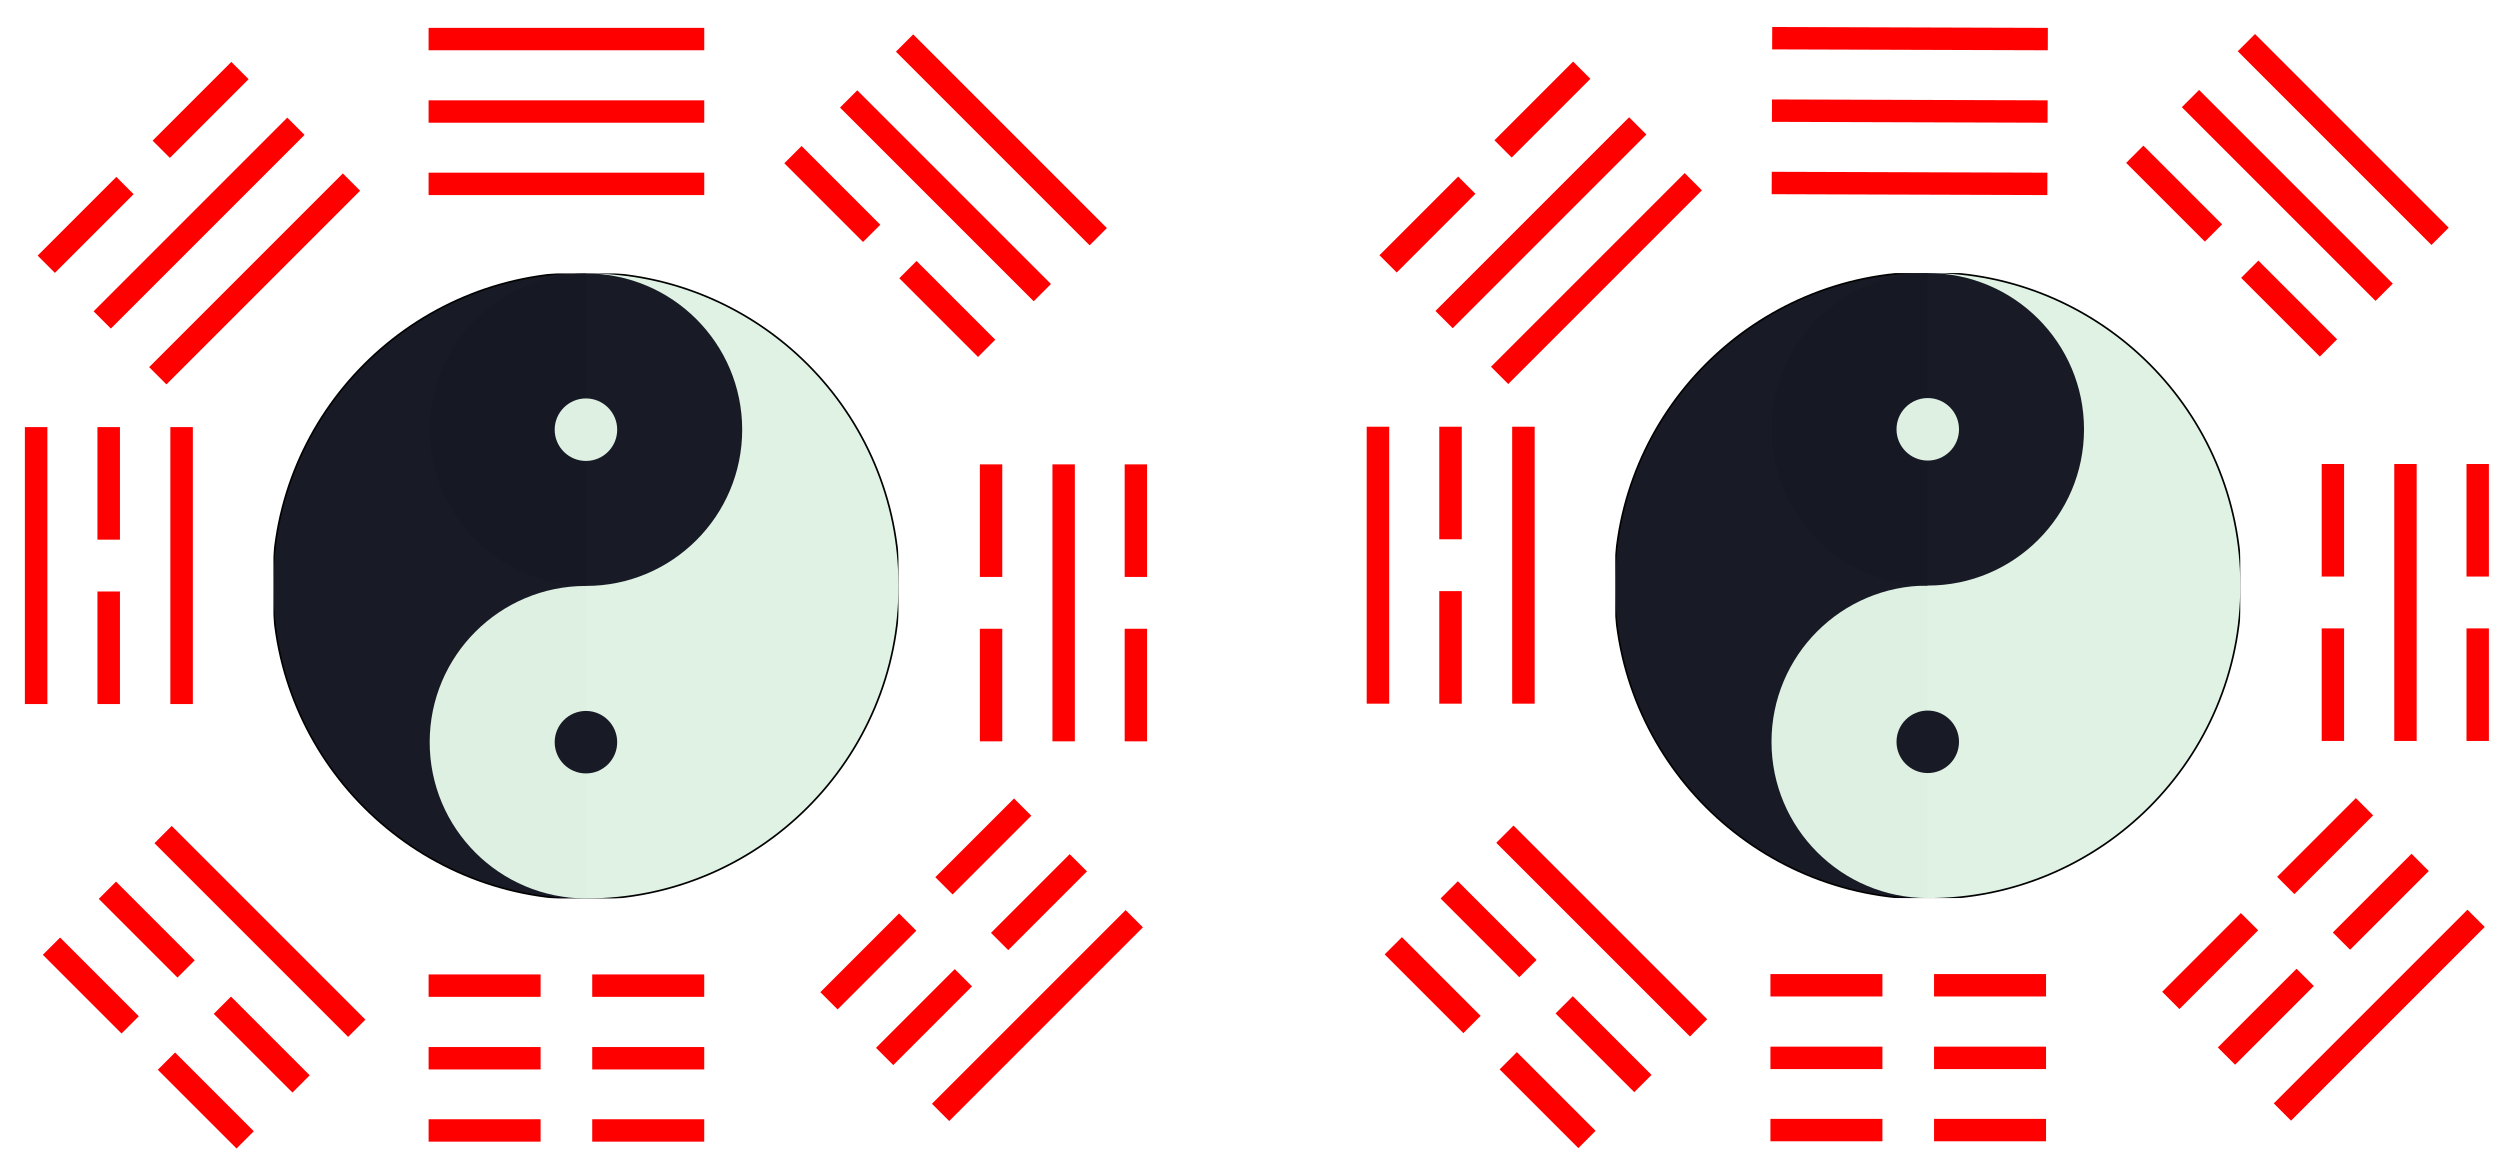
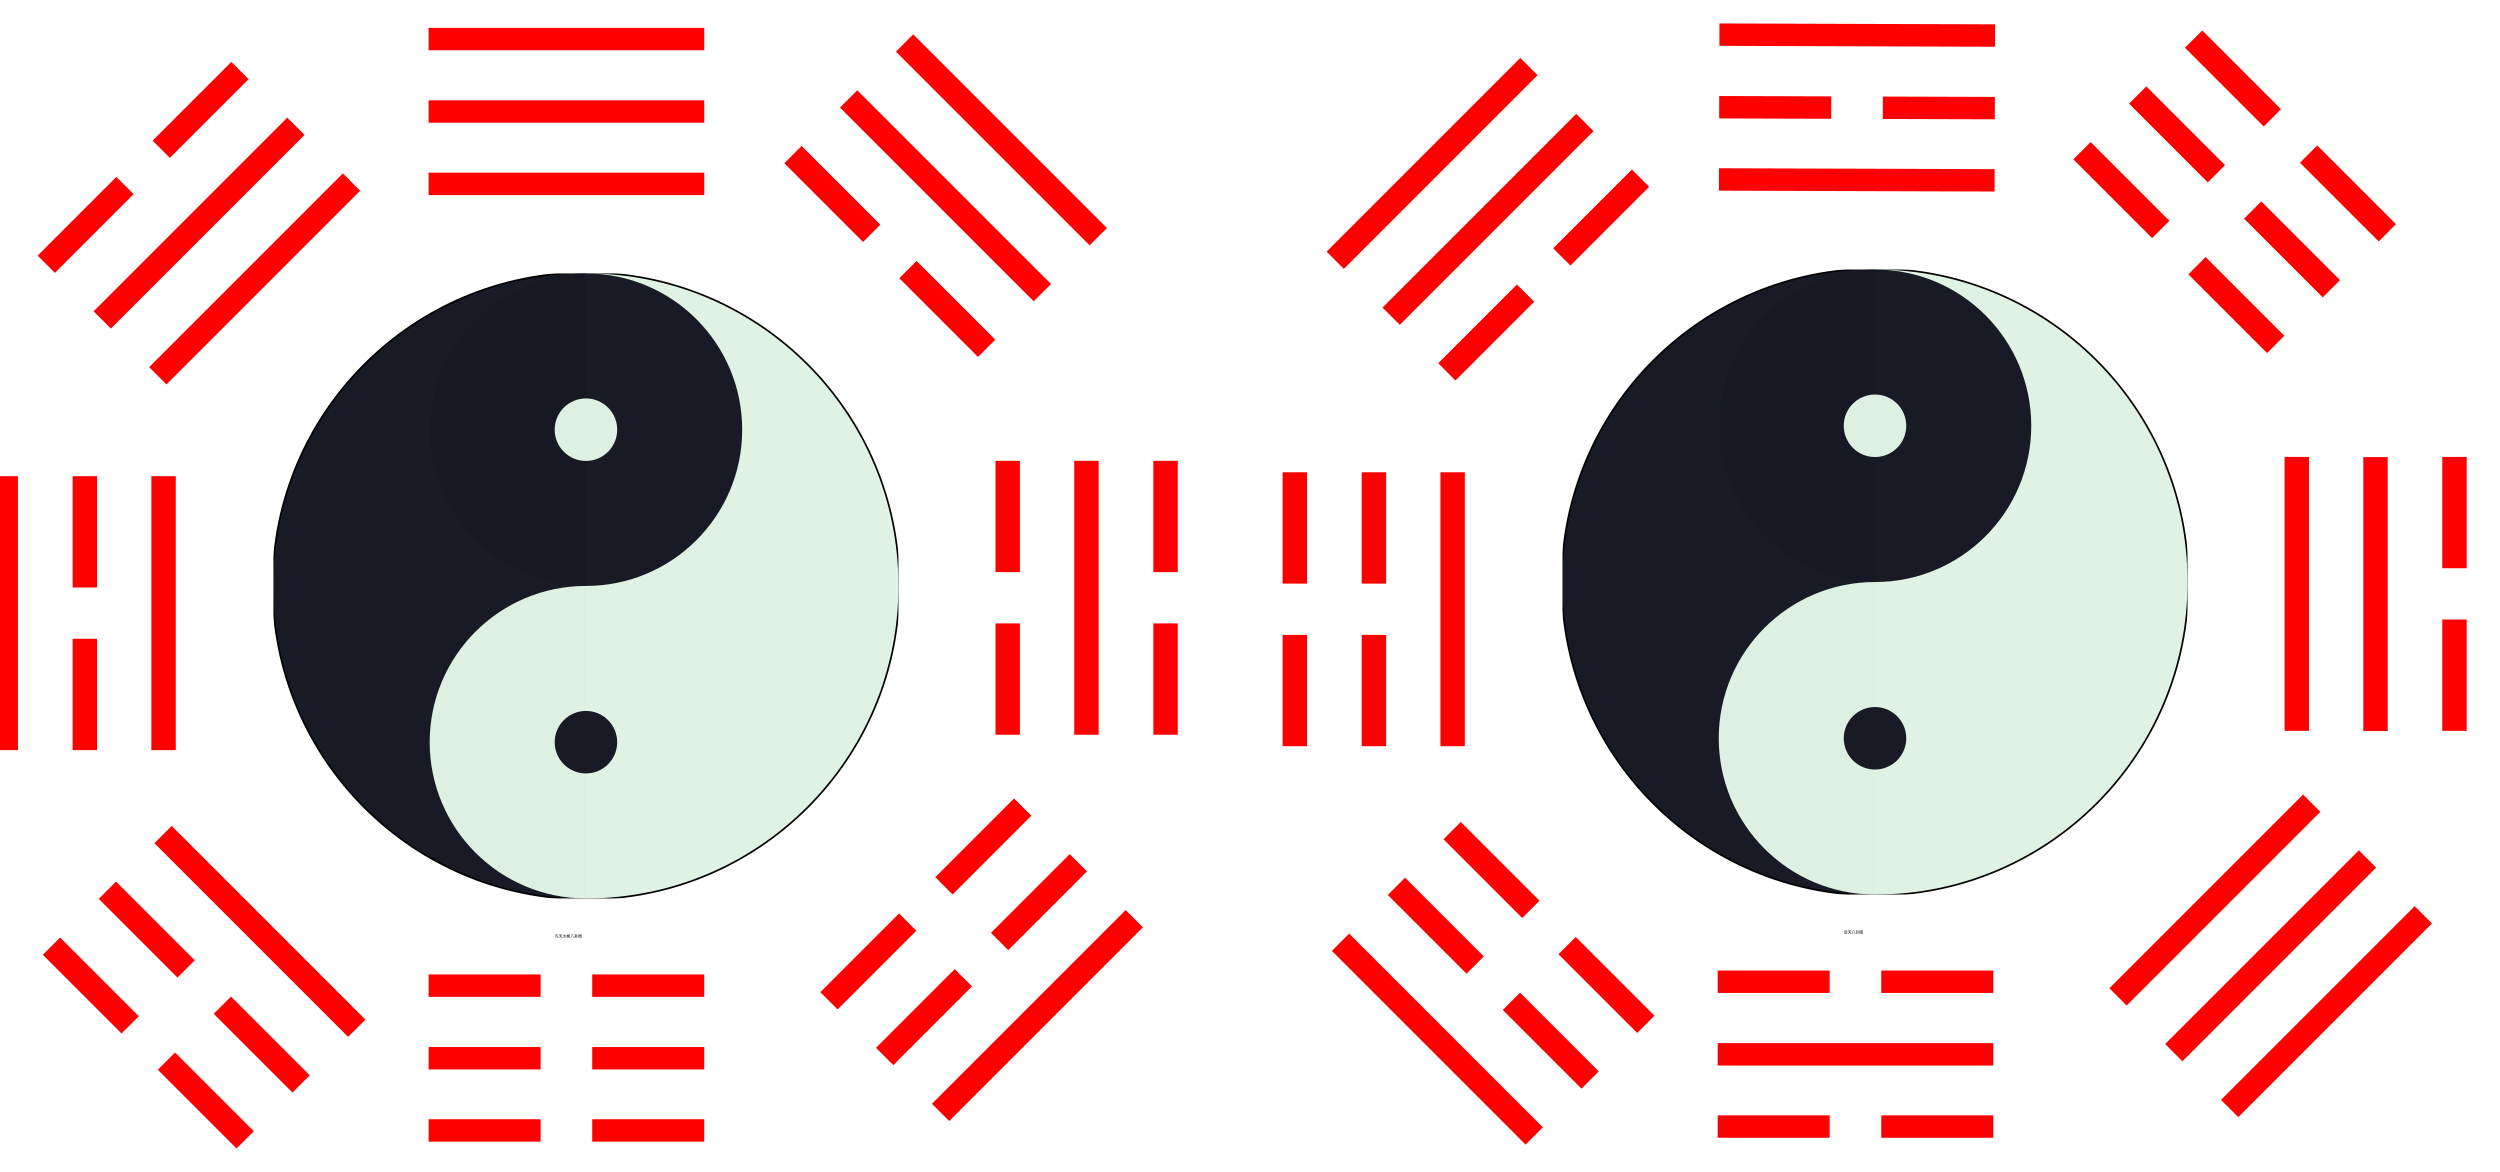
<svg xmlns="http://www.w3.org/2000/svg" width="640" height="300" viewBox="0 0 640 300" version="1.1" id="svg1">
  <defs id="defs1">
    <linearGradient id="swatch26">
      <stop style="stop-color:#00ffff;stop-opacity:1;" offset="0" id="stop26" />
    </linearGradient>
    <clipPath clipPathUnits="userSpaceOnUse" id="clipPath38">
      <rect style="display:inline;opacity:0.99;fill:#161924;fill-opacity:1;fill-rule:nonzero;stroke:#000000;stroke-width:0.881;paint-order:stroke fill markers" id="rect38" width="80" height="160" x="0" y="-80" />
    </clipPath>
    <clipPath clipPathUnits="userSpaceOnUse" id="clipPath40">
      <rect style="display:inline;opacity:0.99;fill:#2c001e;fill-opacity:1;fill-rule:nonzero;stroke:#000000;stroke-width:0.881;paint-order:stroke fill markers" id="rect40" width="80" height="160" x="-80" y="-80" />
    </clipPath>
  </defs>
  <g id="layer2" fill="#ff0000" transform="translate(150,150)" style="display:inline">
+     <text x="-8" y="90" fill="black" font-size="1">先天太极八卦图</text>
    <g id="g41" style="display:inline">
      <circle style="display:inline;opacity:0.99;fill:#161924;fill-opacity:1;fill-rule:nonzero;stroke:#000000;stroke-width:0.881;paint-order:stroke fill markers" id="circle26" cx="0" cy="0" r="80" clip-path="url(#clipPath40)" />
      <circle style="display:inline;opacity:0.99;fill:#dff2e4;fill-opacity:1;fill-rule:nonzero;stroke-width:0.881;paint-order:stroke fill markers" id="circle27" cx="0" cy="40" r="40" />
      <circle style="display:inline;opacity:0.99;fill:#dff2e4;fill-opacity:1;fill-rule:nonzero;stroke:#000000;stroke-width:0.881;paint-order:stroke fill markers" id="circle28" cx="0" cy="0" r="80" clip-path="url(#clipPath38)" />
      <circle style="display:inline;opacity:0.99;fill:#161924;fill-opacity:1;fill-rule:nonzero;stroke-width:0.881;paint-order:stroke fill markers" id="circle33" cx="0" cy="-40" r="40" />
      <circle style="display:inline;opacity:0.99;fill:#dff2e4;fill-opacity:1;fill-rule:nonzero;stroke-width:0.881;paint-order:stroke fill markers" id="circle40" cx="0" cy="-40" r="8" />
      <circle style="display:inline;opacity:0.99;fill:#161924;fill-opacity:1;fill-rule:nonzero;stroke-width:0.881;paint-order:stroke fill markers" id="circle41" cx="0" cy="40" r="8" />
    </g>
    <g id="g13" transform="matrix(1.509434,0,0,0.9174312,-70.08576,-100.0624)">
      <text xml:space="preserve" style="font-style:normal;font-variant:normal;font-weight:normal;font-stretch:normal;font-size:64px;line-height:1.25;font-family:sans-serif;-inkscape-font-specification:'sans-serif, Normal';font-variant-ligatures:normal;font-variant-caps:normal;font-variant-numeric:normal;font-variant-east-asian:normal;fill-opacity:1;stroke:none;stroke-width:0.241" x="14.432" y="0" id="text12">
        <tspan id="tspan19" x="14.432" y="0">☰</tspan>
      </text>
    </g>
    <g id="g14" transform="matrix(1.142858,0,0,0.9174314,-36.57144,142.2642)">
      <text xml:space="preserve" style="font-style:normal;font-weight:normal;font-size:73.551px;line-height:1.25;font-family:sans-serif;fill-opacity:1;stroke:none;stroke-width:0.276" id="text13" x="-8.931" transform="scale(1.149241,0.8701396)" y="-1.5235522e-05">
        <tspan id="tspan13" style="font-size:73.551px;stroke-width:0.276" x="-8.931" y="-1.5235522e-05">☷</tspan>
      </text>
    </g>
-     <g id="g15" transform="matrix(0,1.516588,-0.921659,0,-143.6317,-48.72038)">
+     <g id="g15" transform="translate(-105 50)rotate(-90 0 0)scale(1.5, 1.0)">
      <text xml:space="preserve" style="font-style:normal;font-variant:normal;font-weight:normal;font-stretch:normal;font-size:64px;line-height:1.25;font-family:sans-serif;-inkscape-font-specification:'sans-serif, Normal';font-variant-ligatures:normal;font-variant-caps:normal;font-variant-numeric:normal;font-variant-east-asian:normal;fill-opacity:1;stroke:none;stroke-width:0.241" x="0" y="0" id="text14">
        <tspan id="tspan20" x="0" y="0">☲</tspan>
      </text>
    </g>
-     <g id="g16" transform="matrix(0,-1.516588,0.9174312,0,138.9241,47.8365)" style="display:inline">
+     <g id="g16" transform="translate(110 -40)rotate(90 0 0)scale(1.5, 1.0)" style="display:inline">
      <text xml:space="preserve" style="font-style:normal;font-variant:normal;font-weight:normal;font-stretch:normal;font-size:64px;line-height:1.25;font-family:sans-serif;-inkscape-font-specification:'sans-serif, Normal';font-variant-ligatures:normal;font-variant-caps:normal;font-variant-numeric:normal;font-variant-east-asian:normal;fill-opacity:1;stroke:none;stroke-width:0.336" x="0" y="5.151" id="text15">
        <tspan id="tspan21" x="0" y="5.151">☵</tspan>
      </text>
    </g>
    <g id="g42" style="display:inline" transform="matrix(1.06066,-1.06066,0.7071068,0.7071068,-113.0334,-45.95872)">
      <text xml:space="preserve" style="font-style:normal;font-variant:normal;font-weight:normal;font-stretch:normal;font-size:64px;line-height:1.25;font-family:Sans;-inkscape-font-specification:'Sans, Normal';font-variant-ligatures:normal;font-variant-caps:normal;font-variant-numeric:normal;font-variant-east-asian:normal;fill-opacity:1;stroke:none;stroke-width:0.241" id="text41" y="0" x="0">
        <tspan id="tspan43" x="0" y="0">☱</tspan>
      </text>
    </g>
    <g id="g1" style="display:inline" transform="matrix(1.06066,1.06066,-0.7071068,0.7071068,45.15113,-113.841)">
      <text xml:space="preserve" style="font-style:normal;font-variant:normal;font-weight:normal;font-stretch:normal;font-size:64px;line-height:1.25;font-family:Sans;-inkscape-font-specification:'Sans, Normal';font-variant-ligatures:normal;font-variant-caps:normal;font-variant-numeric:normal;font-variant-east-asian:normal;fill-opacity:1;stroke:none;stroke-width:0.241" id="text1" y="0" x="0">
        <tspan id="tspan1" x="0" y="0">☴</tspan>
      </text>
    </g>
    <g id="g2" style="display:inline" transform="matrix(-1.06066,1.06066,-0.7071068,-0.7071068,115.2264,48.77349)">
      <text xml:space="preserve" style="font-style:normal;font-variant:normal;font-weight:normal;font-stretch:normal;font-size:64px;line-height:1.25;font-family:Sans;-inkscape-font-specification:'Sans, Normal';font-variant-ligatures:normal;font-variant-caps:normal;font-variant-numeric:normal;font-variant-east-asian:normal;fill-opacity:1;stroke:none;stroke-width:0.241" id="text2" y="0" x="0">
        <tspan id="tspan2" x="0" y="0">☶</tspan>
      </text>
    </g>
    <g id="g3" style="display:inline" transform="matrix(-1.06066,1.06066,-0.7071068,-0.7071068,115.2264,48.77349)">
      <text xml:space="preserve" style="font-style:normal;font-variant:normal;font-weight:normal;font-stretch:normal;font-size:64px;line-height:1.25;font-family:Sans;-inkscape-font-specification:'Sans, Normal';font-variant-ligatures:normal;font-variant-caps:normal;font-variant-numeric:normal;font-variant-east-asian:normal;fill-opacity:1;stroke:none;stroke-width:0.241" id="text3" y="-165.419" x="46.279" transform="matrix(8.3993526e-8,1.5,-0.6666667,-8.0766891e-8,0,0)">
        <tspan id="tspan3" x="46.279" y="-165.419">☳</tspan>
      </text>
    </g>
  </g>
-   <g id="g23" fill="#ff0000" transform="translate(493.5071,149.9045)" style="display:inline">
+   <g id="g23" fill="#ff0000" transform="translate(480,149)" style="display:inline">
+     <text x="-8" y="90" fill="black" font-size="1">后天八卦图</text>
    <g id="g8" style="display:inline">
      <circle style="display:inline;opacity:0.99;fill:#161924;fill-opacity:1;fill-rule:nonzero;stroke:#000000;stroke-width:0.881;paint-order:stroke fill markers" id="circle3" cx="0" cy="0" r="80" clip-path="url(#clipPath40)" />
      <circle style="display:inline;opacity:0.99;fill:#dff2e4;fill-opacity:1;fill-rule:nonzero;stroke-width:0.881;paint-order:stroke fill markers" id="circle4" cx="0" cy="40" r="40" />
      <circle style="display:inline;opacity:0.99;fill:#dff2e4;fill-opacity:1;fill-rule:nonzero;stroke:#000000;stroke-width:0.881;paint-order:stroke fill markers" id="circle5" cx="0" cy="0" r="80" clip-path="url(#clipPath38)" />
      <circle style="display:inline;opacity:0.99;fill:#161924;fill-opacity:1;fill-rule:nonzero;stroke-width:0.881;paint-order:stroke fill markers" id="circle6" cx="0" cy="-40" r="40" />
      <circle style="display:inline;opacity:0.99;fill:#dff2e4;fill-opacity:1;fill-rule:nonzero;stroke-width:0.881;paint-order:stroke fill markers" id="circle7" cx="0" cy="-40" r="8" />
      <circle style="display:inline;opacity:0.99;fill:#161924;fill-opacity:1;fill-rule:nonzero;stroke-width:0.881;paint-order:stroke fill markers" id="circle8" cx="0" cy="40" r="8" />
    </g>
    <g id="g9" transform="matrix(1.509426,0.00489275,-0.00297381,0.9174264,-69.76332,-100.289)">
      <text xml:space="preserve" style="font-style:normal;font-variant:normal;font-weight:normal;font-stretch:normal;font-size:64px;line-height:1.25;font-family:sans-serif;-inkscape-font-specification:'sans-serif, Normal';font-variant-ligatures:normal;font-variant-caps:normal;font-variant-numeric:normal;font-variant-east-asian:normal;fill-opacity:1;stroke:none;stroke-width:0.241" x="14.432" y="0" id="text8">
-         <tspan id="tspan8" x="14.432" y="0">☰</tspan>
+         <tspan id="tspan8" x="14.432" y="0">☲</tspan>
      </text>
    </g>
    <g id="g10" transform="matrix(1.142858,0,0,0.9174314,-36.57144,142.2642)">
      <text xml:space="preserve" style="font-style:normal;font-weight:normal;font-size:73.551px;line-height:1.25;font-family:sans-serif;fill-opacity:1;stroke:none;stroke-width:0.276" id="text9" x="-8.931" transform="scale(1.149241,0.8701396)" y="-1.5235522e-05">
-         <tspan id="tspan9" style="font-size:73.551px;stroke-width:0.276" x="-8.931" y="-1.5235522e-05">☷</tspan>
+         <tspan id="tspan9" style="font-size:73.551px;stroke-width:0.276" x="-8.931" y="-1.5235522e-05">☵</tspan>
      </text>
    </g>
-     <g id="g11" transform="matrix(0,1.516588,-0.921659,0,-143.6317,-48.72038)">
+     <g id="g11" transform="translate(-105 50)rotate(-90 0 0)scale(1.5, 1.0)">
      <text xml:space="preserve" style="font-style:normal;font-variant:normal;font-weight:normal;font-stretch:normal;font-size:64px;line-height:1.25;font-family:sans-serif;-inkscape-font-specification:'sans-serif, Normal';font-variant-ligatures:normal;font-variant-caps:normal;font-variant-numeric:normal;font-variant-east-asian:normal;fill-opacity:1;stroke:none;stroke-width:0.241" x="0" y="0" id="text10">
-         <tspan id="tspan10" x="0" y="0">☲</tspan>
+         <tspan id="tspan10" x="0" y="0">☳</tspan>
      </text>
    </g>
-     <g id="g12" style="display:inline" transform="matrix(0,-1.516588,0.9174312,0,138.9241,47.8365)">
+     <g id="g12" style="display:inline" transform="translate(110 -40)rotate(90 0 0)scale(1.5, 1.0)">
      <text xml:space="preserve" style="font-style:normal;font-variant:normal;font-weight:normal;font-stretch:normal;font-size:64px;line-height:1.25;font-family:sans-serif;-inkscape-font-specification:'sans-serif, Normal';font-variant-ligatures:normal;font-variant-caps:normal;font-variant-numeric:normal;font-variant-east-asian:normal;fill-opacity:1;stroke:none;stroke-width:0.336" x="0" y="5.151" id="text11">
-         <tspan id="tspan11" x="0" y="5.151">☵</tspan>
+         <tspan id="tspan11" x="0" y="5.151">☱</tspan>
      </text>
    </g>
    <g id="g17" style="display:inline" transform="matrix(1.06066,-1.06066,0.7071068,0.7071068,-113.0334,-45.95872)">
      <text xml:space="preserve" style="font-style:normal;font-variant:normal;font-weight:normal;font-stretch:normal;font-size:64px;line-height:1.25;font-family:Sans;-inkscape-font-specification:'Sans, Normal';font-variant-ligatures:normal;font-variant-caps:normal;font-variant-numeric:normal;font-variant-east-asian:normal;fill-opacity:1;stroke:none;stroke-width:0.241" id="text16" y="0" x="0">
-         <tspan id="tspan12" x="0" y="0">☱</tspan>
+         <tspan id="tspan12" x="0" y="0">☴</tspan>
      </text>
    </g>
    <g id="g18" style="display:inline" transform="matrix(1.06066,1.06066,-0.7071068,0.7071068,45.15113,-113.841)">
      <text xml:space="preserve" style="font-style:normal;font-variant:normal;font-weight:normal;font-stretch:normal;font-size:64px;line-height:1.25;font-family:Sans;-inkscape-font-specification:'Sans, Normal';font-variant-ligatures:normal;font-variant-caps:normal;font-variant-numeric:normal;font-variant-east-asian:normal;fill-opacity:1;stroke:none;stroke-width:0.241" id="text17" y="0" x="0">
-         <tspan id="tspan17" x="0" y="0">☴</tspan>
+         <tspan id="tspan17" x="0" y="0">☷</tspan>
      </text>
    </g>
    <g id="g19" style="display:inline" transform="matrix(-1.06066,1.06066,-0.7071068,-0.7071068,115.2264,48.77349)">
      <text xml:space="preserve" style="font-style:normal;font-variant:normal;font-weight:normal;font-stretch:normal;font-size:64px;line-height:1.25;font-family:Sans;-inkscape-font-specification:'Sans, Normal';font-variant-ligatures:normal;font-variant-caps:normal;font-variant-numeric:normal;font-variant-east-asian:normal;fill-opacity:1;stroke:none;stroke-width:0.241" id="text18" y="0" x="0">
-         <tspan id="tspan18" x="0" y="0">☶</tspan>
+         <tspan id="tspan18" x="0" y="0">☰</tspan>
      </text>
    </g>
    <g id="g22" style="display:inline" transform="matrix(-1.06066,1.06066,-0.7071068,-0.7071068,115.2264,48.77349)">
      <text xml:space="preserve" style="font-style:normal;font-variant:normal;font-weight:normal;font-stretch:normal;font-size:64px;line-height:1.25;font-family:Sans;-inkscape-font-specification:'Sans, Normal';font-variant-ligatures:normal;font-variant-caps:normal;font-variant-numeric:normal;font-variant-east-asian:normal;fill-opacity:1;stroke:none;stroke-width:0.241" id="text22" y="-165.419" x="46.279" transform="matrix(8.3993526e-8,1.5,-0.6666667,-8.0766891e-8,0,0)">
-         <tspan id="tspan22" x="46.279" y="-165.419">☳</tspan>
+         <tspan id="tspan22" x="46.279" y="-165.419">☶</tspan>
      </text>
    </g>
  </g>
</svg>
